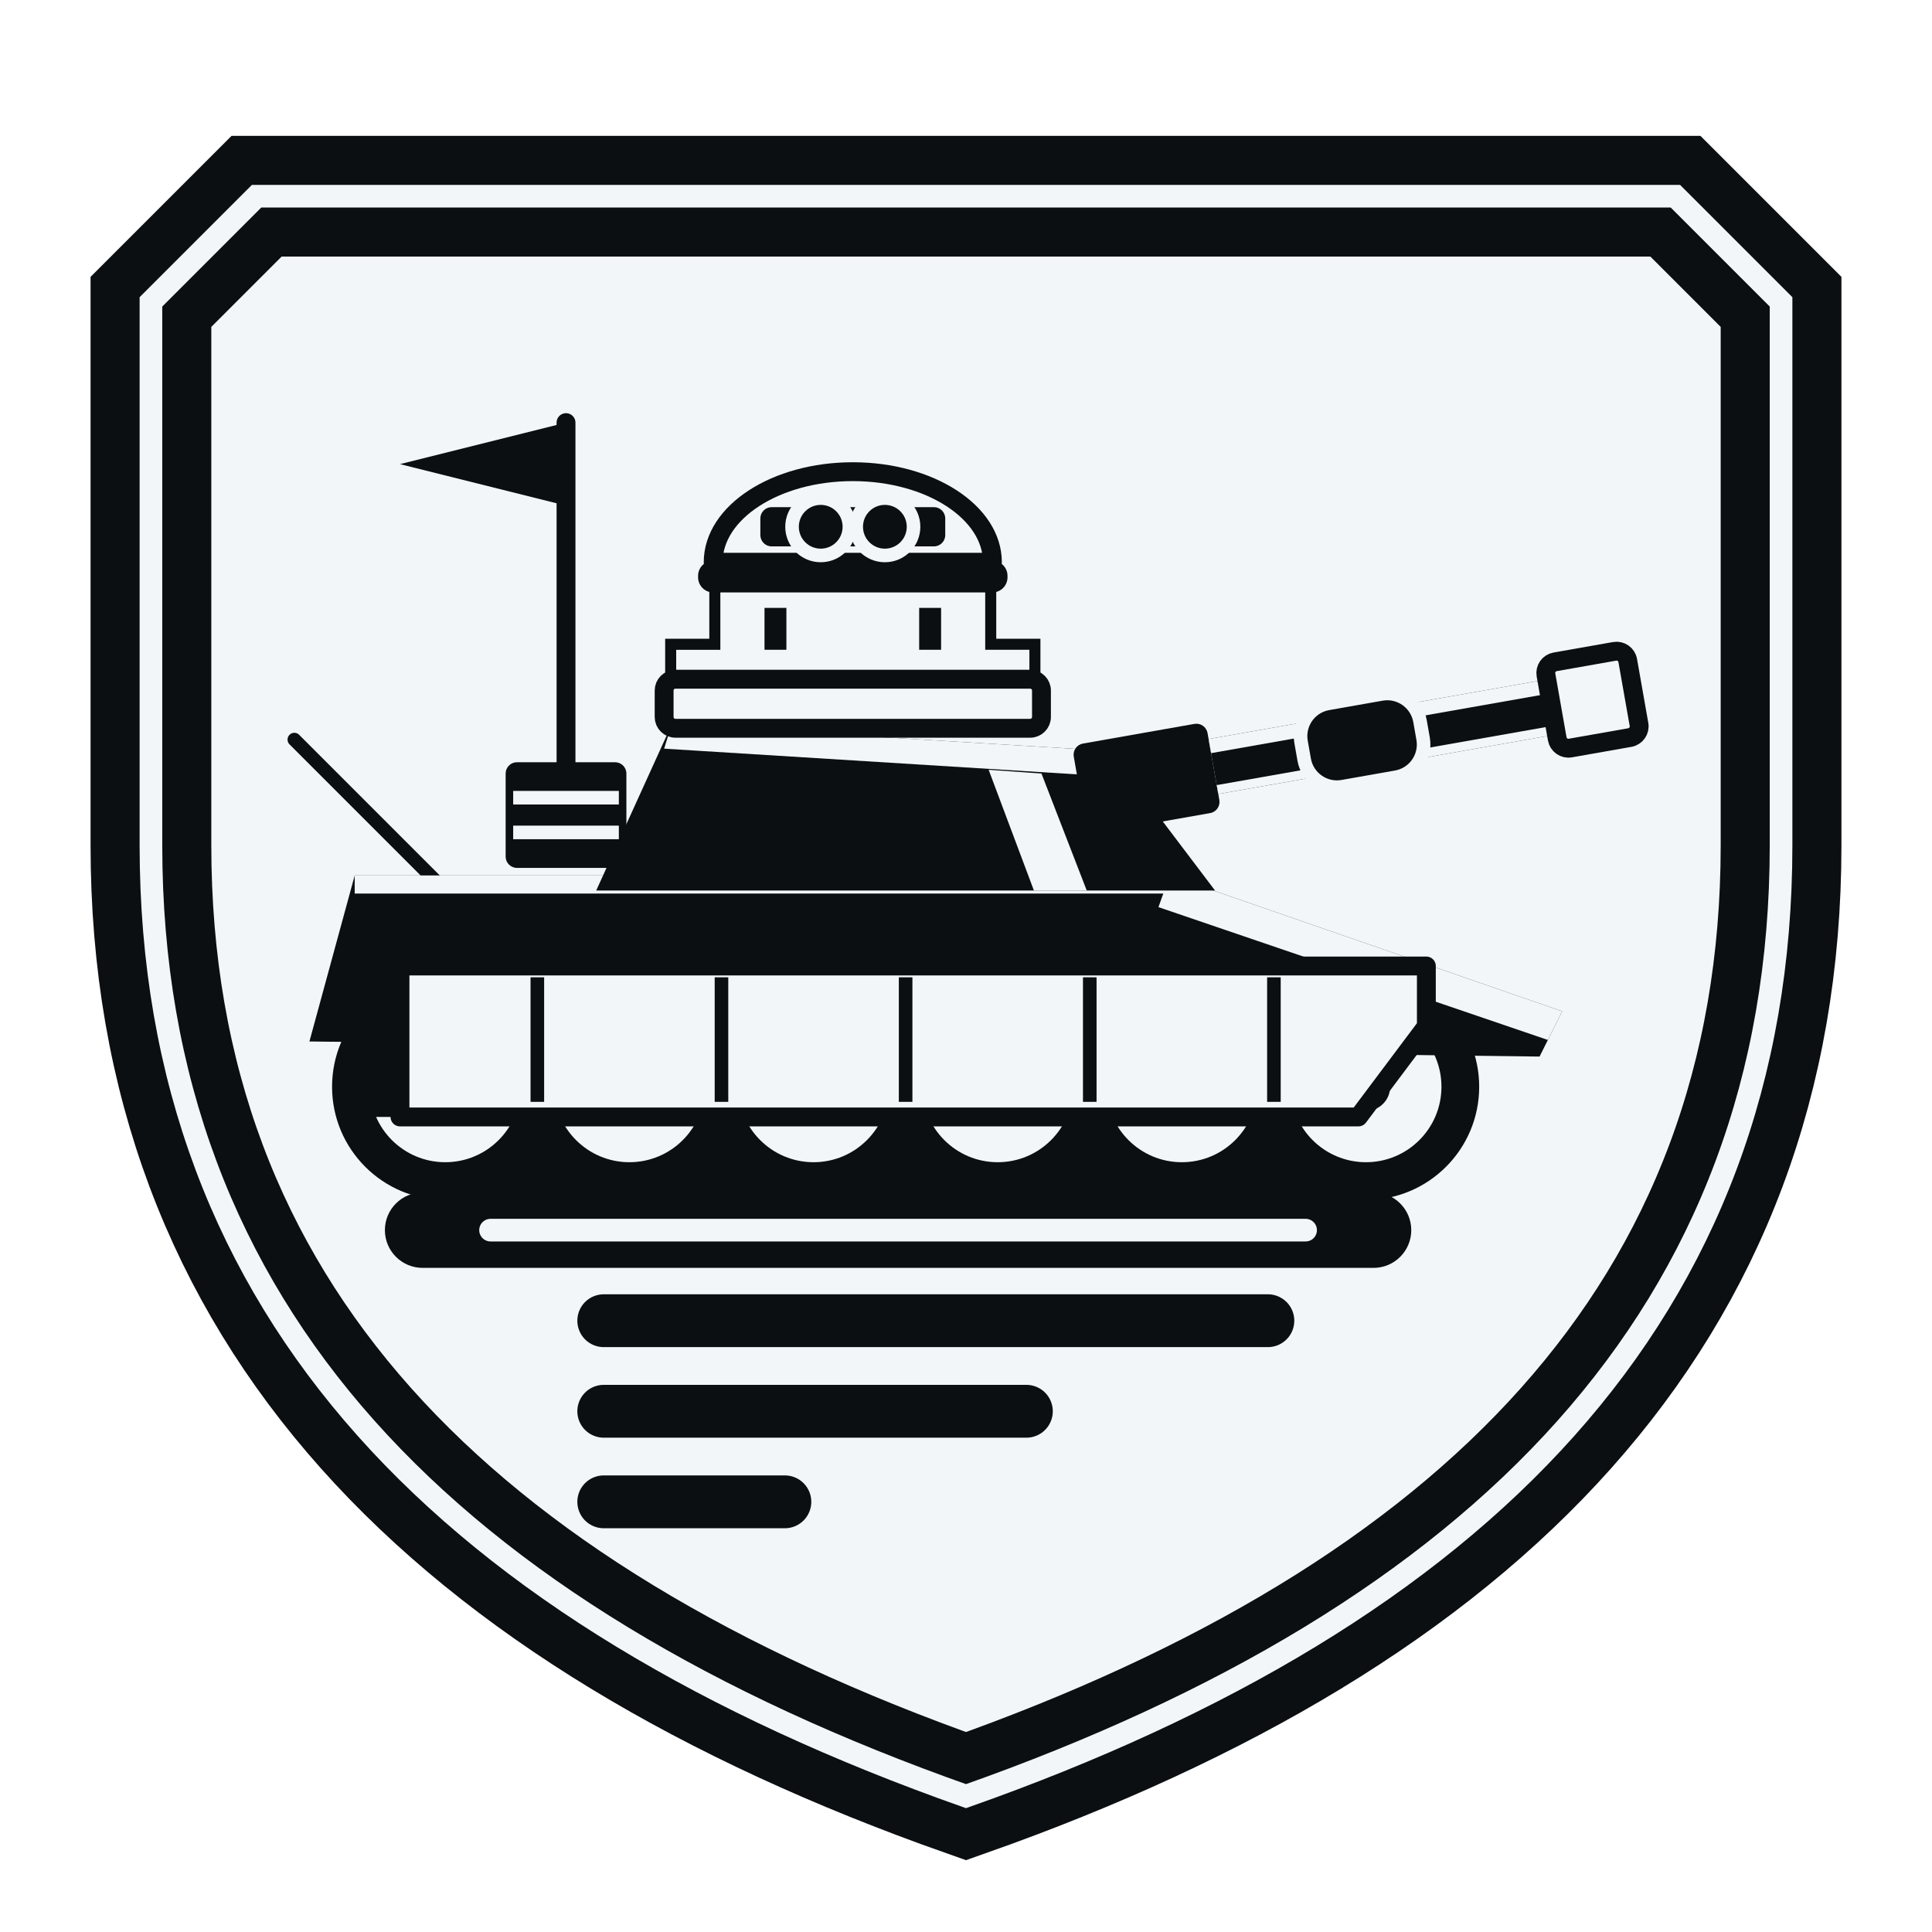
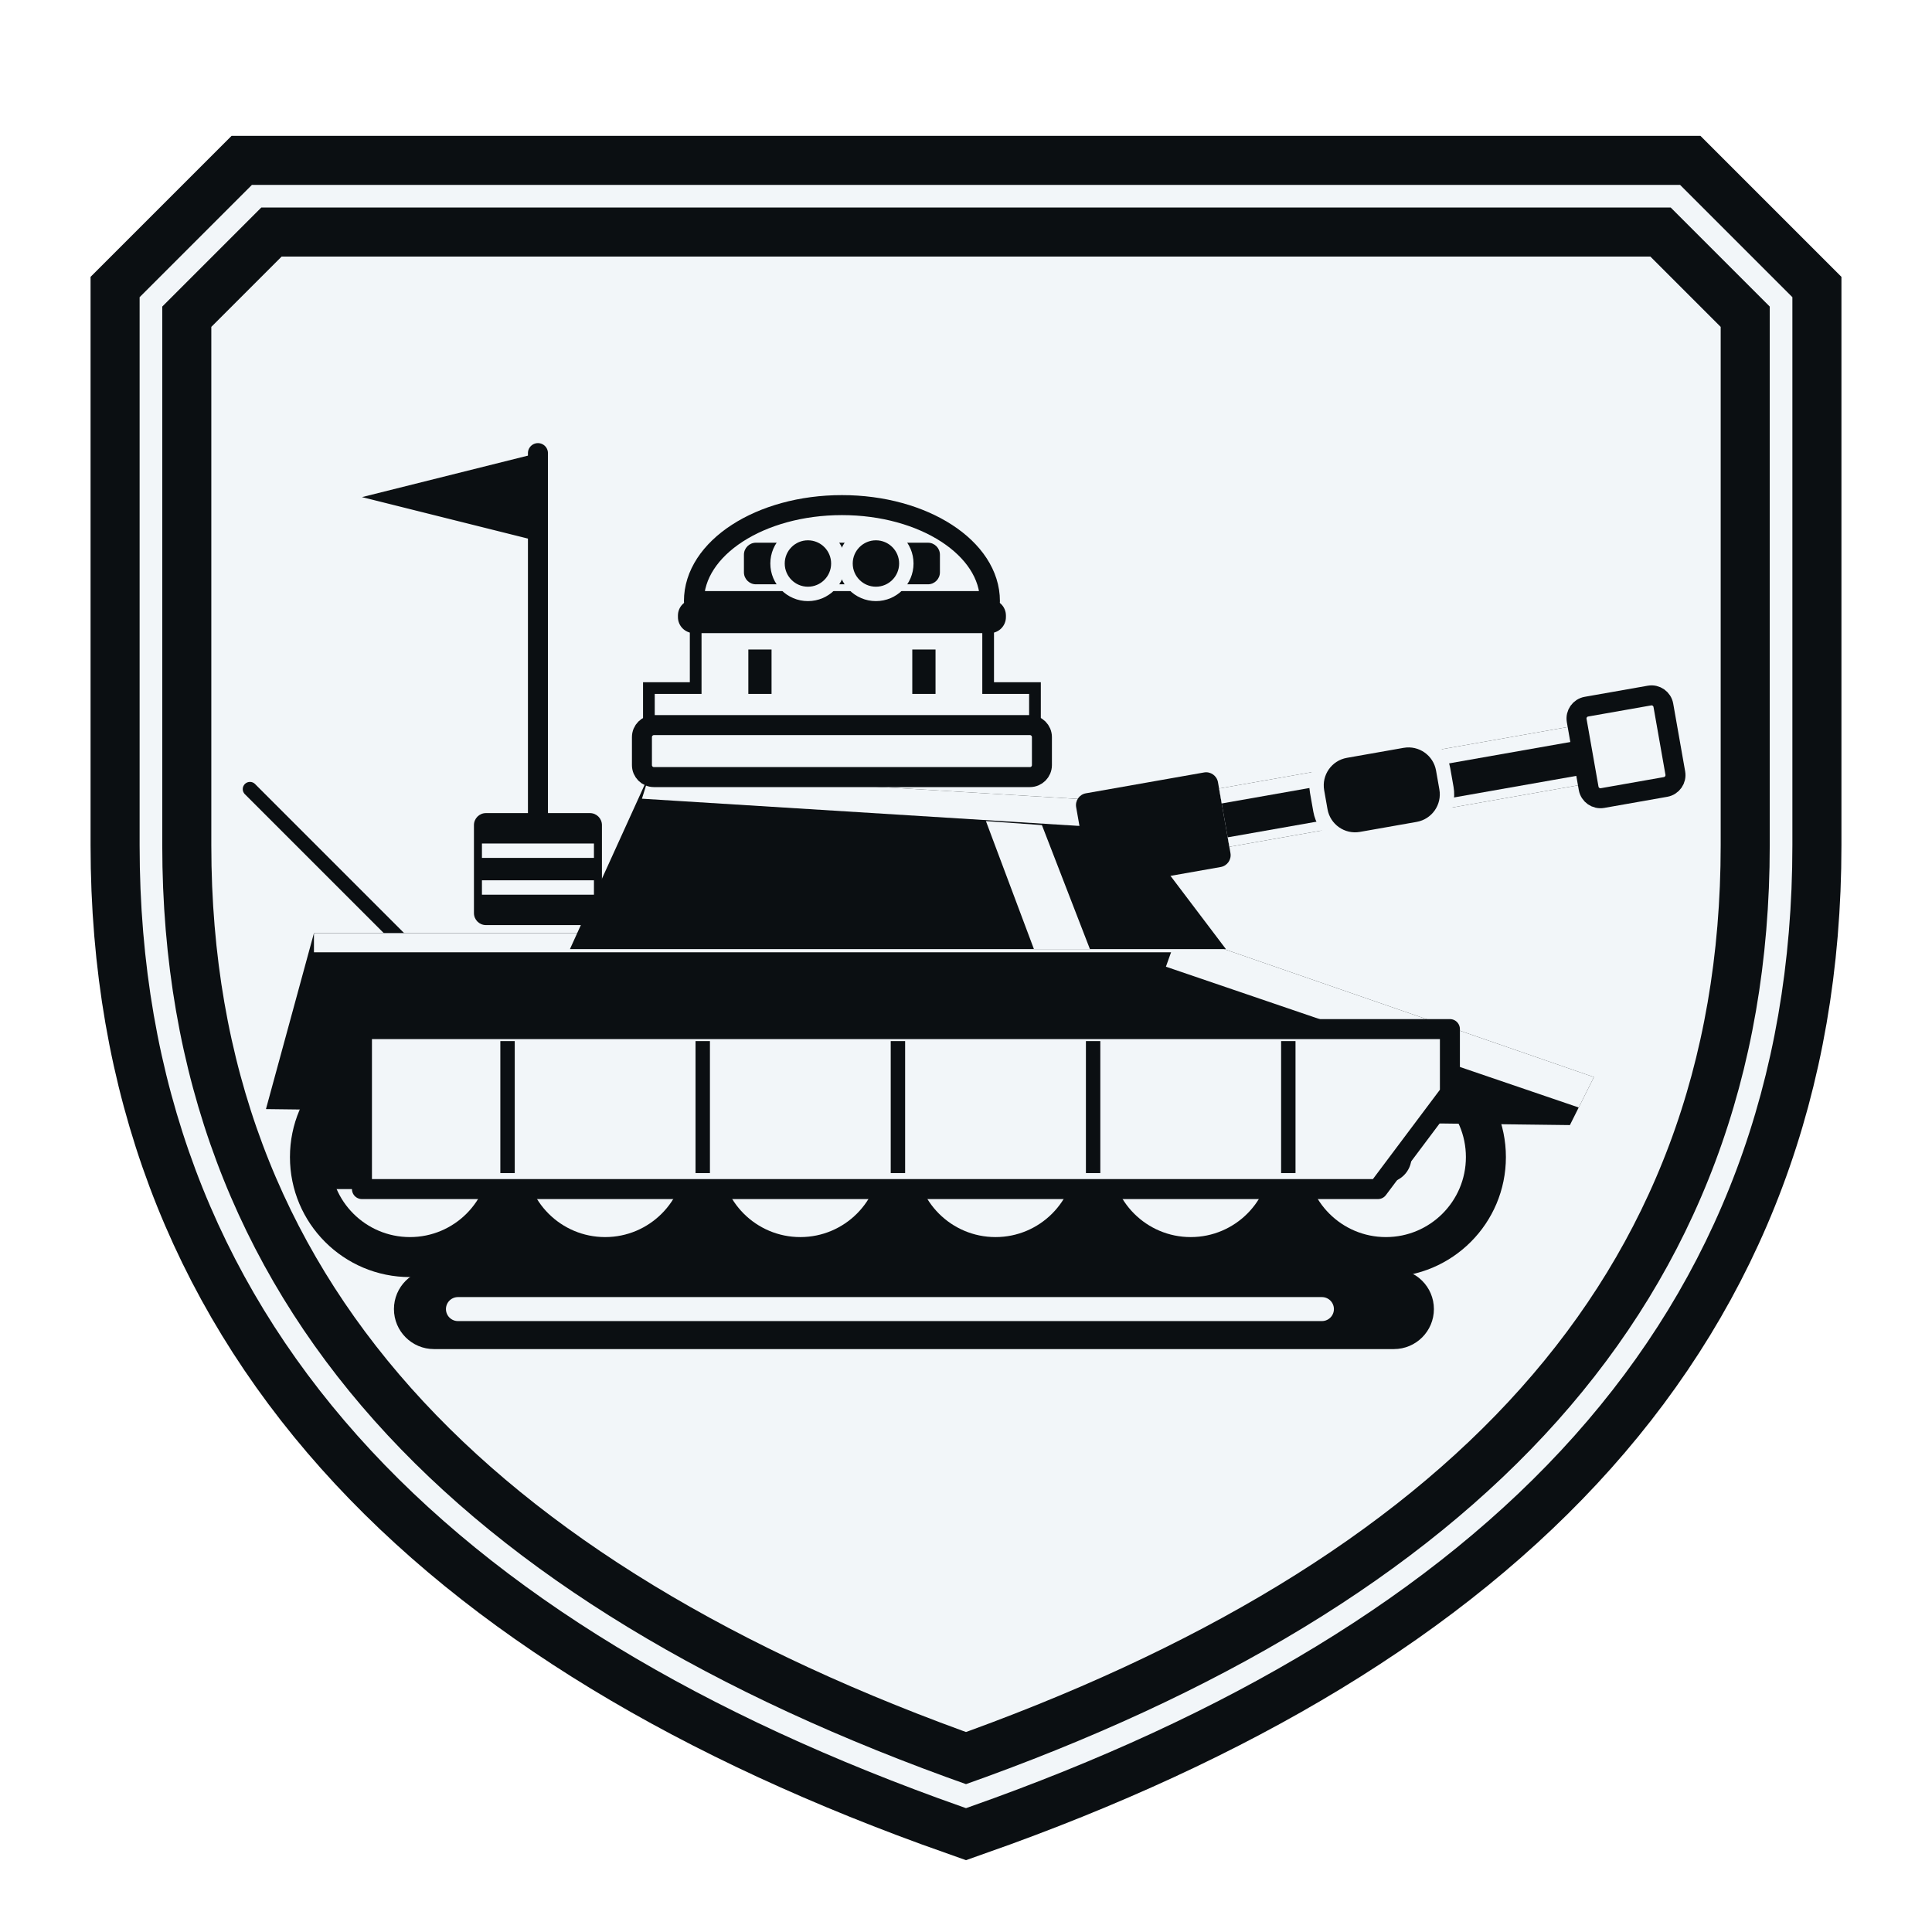
<svg xmlns="http://www.w3.org/2000/svg" viewBox="0 0 256 256" role="img" aria-label="Claude of Tanks — unit crest: Claude Code commander in a tank">
  <defs>
    <clipPath id="cotHatchClipBW">
      <rect x="70" y="26" width="68" height="44" />
    </clipPath>
  </defs>
  <path d="M34 26 H222 L236 40 V112 C236 174 196 214 128 238 C60 214 20 174 20 112 V40 Z" fill="#f2f6f9" stroke="#0b0f12" stroke-width="16" stroke-linejoin="miter" />
  <path d="M34 26 H222 L236 40 V112 C236 174 196 214 128 238 C60 214 20 174 20 112 V40 Z" fill="none" stroke="#f2f6f9" stroke-width="3" />
-   <g transform="translate(7 22)">
-     <rect x="44" y="136" width="136" height="10" rx="5" fill="#0b0f12" />
+   <g transform="translate(-0.8 24) scale(1.06)">
+     <rect x="50" y="136" width="130" height="10" rx="5" fill="#0b0f12" />
    <path d="M58 141h108" stroke="#f2f6f9" stroke-width="3" stroke-linecap="round" fill="none" />
-     <g stroke="#0b0f12" stroke-width="7" stroke-linecap="round" fill="none">
-       <path d="M73 153h88" />
-       <path d="M73 165h56" />
-       <path d="M73 177h24" />
-     </g>
    <path d="M52 96 32 76" stroke="#0b0f12" stroke-width="1.8" stroke-linecap="round" fill="none" />
    <path d="M68 84V34" stroke="#0b0f12" stroke-width="2.5" stroke-linecap="round" fill="none" />
    <path d="M68 34 46 39.5 68 45Z" fill="#0b0f12" />
    <path d="M52 107h122a15 15 0 0 1 0 30H52a15 15 0 0 1 0-30Z" fill="#0b0f12" />
    <g fill="#f2f6f9">
      <circle cx="52" cy="122" r="10" />
      <circle cx="76.4" cy="122" r="10" />
      <circle cx="100.8" cy="122" r="10" />
      <circle cx="125.2" cy="122" r="10" />
      <circle cx="149.6" cy="122" r="10" />
      <circle cx="174" cy="122" r="10" />
    </g>
    <g fill="#0b0f12">
      <circle cx="52" cy="122" r="3.2" />
      <circle cx="76.4" cy="122" r="3.2" />
      <circle cx="100.8" cy="122" r="3.2" />
      <circle cx="125.2" cy="122" r="3.2" />
      <circle cx="149.6" cy="122" r="3.2" />
      <circle cx="174" cy="122" r="3.2" />
    </g>
    <path d="M34 116 40 94h108l52 18-3 6Z" fill="#0b0f12" />
    <path d="M148 94l52 18-1.9 3.8-51.6-17.6Z" fill="#f2f6f9" />
    <rect x="40" y="94" width="108" height="2.4" fill="#f2f6f9" />
    <path d="M46 106h136v8l-9 12H46Z" fill="#f2f6f9" stroke="#0b0f12" stroke-width="2.5" stroke-linejoin="round" />
    <rect x="41" y="106" width="5" height="20" fill="#0b0f12" />
    <g stroke="#0b0f12" stroke-width="1.8">
      <path d="M64.2 107.5V124M88.6 107.5V124M113 107.5V124M137.4 107.5V124M161.8 107.5V124" />
    </g>
    <rect x="60" y="79" width="16" height="14" rx="1.5" fill="#0b0f12" />
    <path d="M61 83.7h14M61 88.3h14" stroke="#f2f6f9" stroke-width="1.8" />
    <path d="M72 96 82 74l58 3.5L154 96Z" fill="#0b0f12" />
    <path d="M82 74 140 77.5 138.8 80.8 81 77.2Z" fill="#f2f6f9" />
    <path d="M124 80l7 .5 6 15.5h-7Z" fill="#f2f6f9" />
    <rect x="91" y="57" width="30" height="12" fill="#0b0f12" />
    <g clip-path="url(#cotHatchClipBW)">
      <path clip-rule="evenodd" fill-rule="evenodd" fill="#f2f6f9" stroke="#0b0f12" stroke-width="1.5" paint-order="stroke" transform="translate(82.6 42.75) scale(1.95)" d="M20.998 10.949H24v3.102h-3v3.028h-1.487V20H18v-2.921h-1.487V20H15v-2.921H9V20H7.488v-2.921H6V20H4.487v-2.921H3V14.05H0V10.95h3V5h17.998v5.949zM6 10.949h1.488V8.102H6v2.847zm10.51 0H18V8.102h-1.49v2.847z" />
    </g>
    <rect x="81" y="68" width="50" height="6.5" rx="1.5" fill="#f2f6f9" stroke="#0b0f12" stroke-width="2.5" />
    <path d="M87.5 52.5a18.5 12 0 0 1 37 0Z" fill="#f2f6f9" stroke="#0b0f12" stroke-width="2.5" stroke-linejoin="round" />
    <rect x="85.5" y="52.3" width="41" height="4.2" rx="2" fill="#0b0f12" />
    <rect x="93.75" y="45.2" width="24.5" height="5.2" rx="1.5" fill="#0b0f12" />
    <circle cx="101.75" cy="47.8" r="3.8" fill="#0b0f12" stroke="#f2f6f9" stroke-width="1.8" />
    <circle cx="110.25" cy="47.8" r="3.8" fill="#0b0f12" stroke="#f2f6f9" stroke-width="1.8" />
    <g transform="rotate(-10 140 82)">
      <rect x="136" y="76" width="18" height="12" rx="1.5" fill="#0b0f12" />
      <rect x="154" y="78.3" width="48" height="7.4" fill="#0b0f12" />
      <rect x="154" y="78.3" width="48" height="1.9" fill="#f2f6f9" />
      <rect x="154" y="84.5" width="48" height="1.2" fill="#f2f6f9" />
      <rect x="166" y="76.4" width="16" height="11.2" rx="4.4" fill="#0b0f12" stroke="#f2f6f9" stroke-width="1.8" />
      <rect x="199.5" y="76.2" width="11" height="11.6" rx="1.5" fill="#f2f6f9" stroke="#0b0f12" stroke-width="2.5" />
    </g>
  </g>
</svg>
